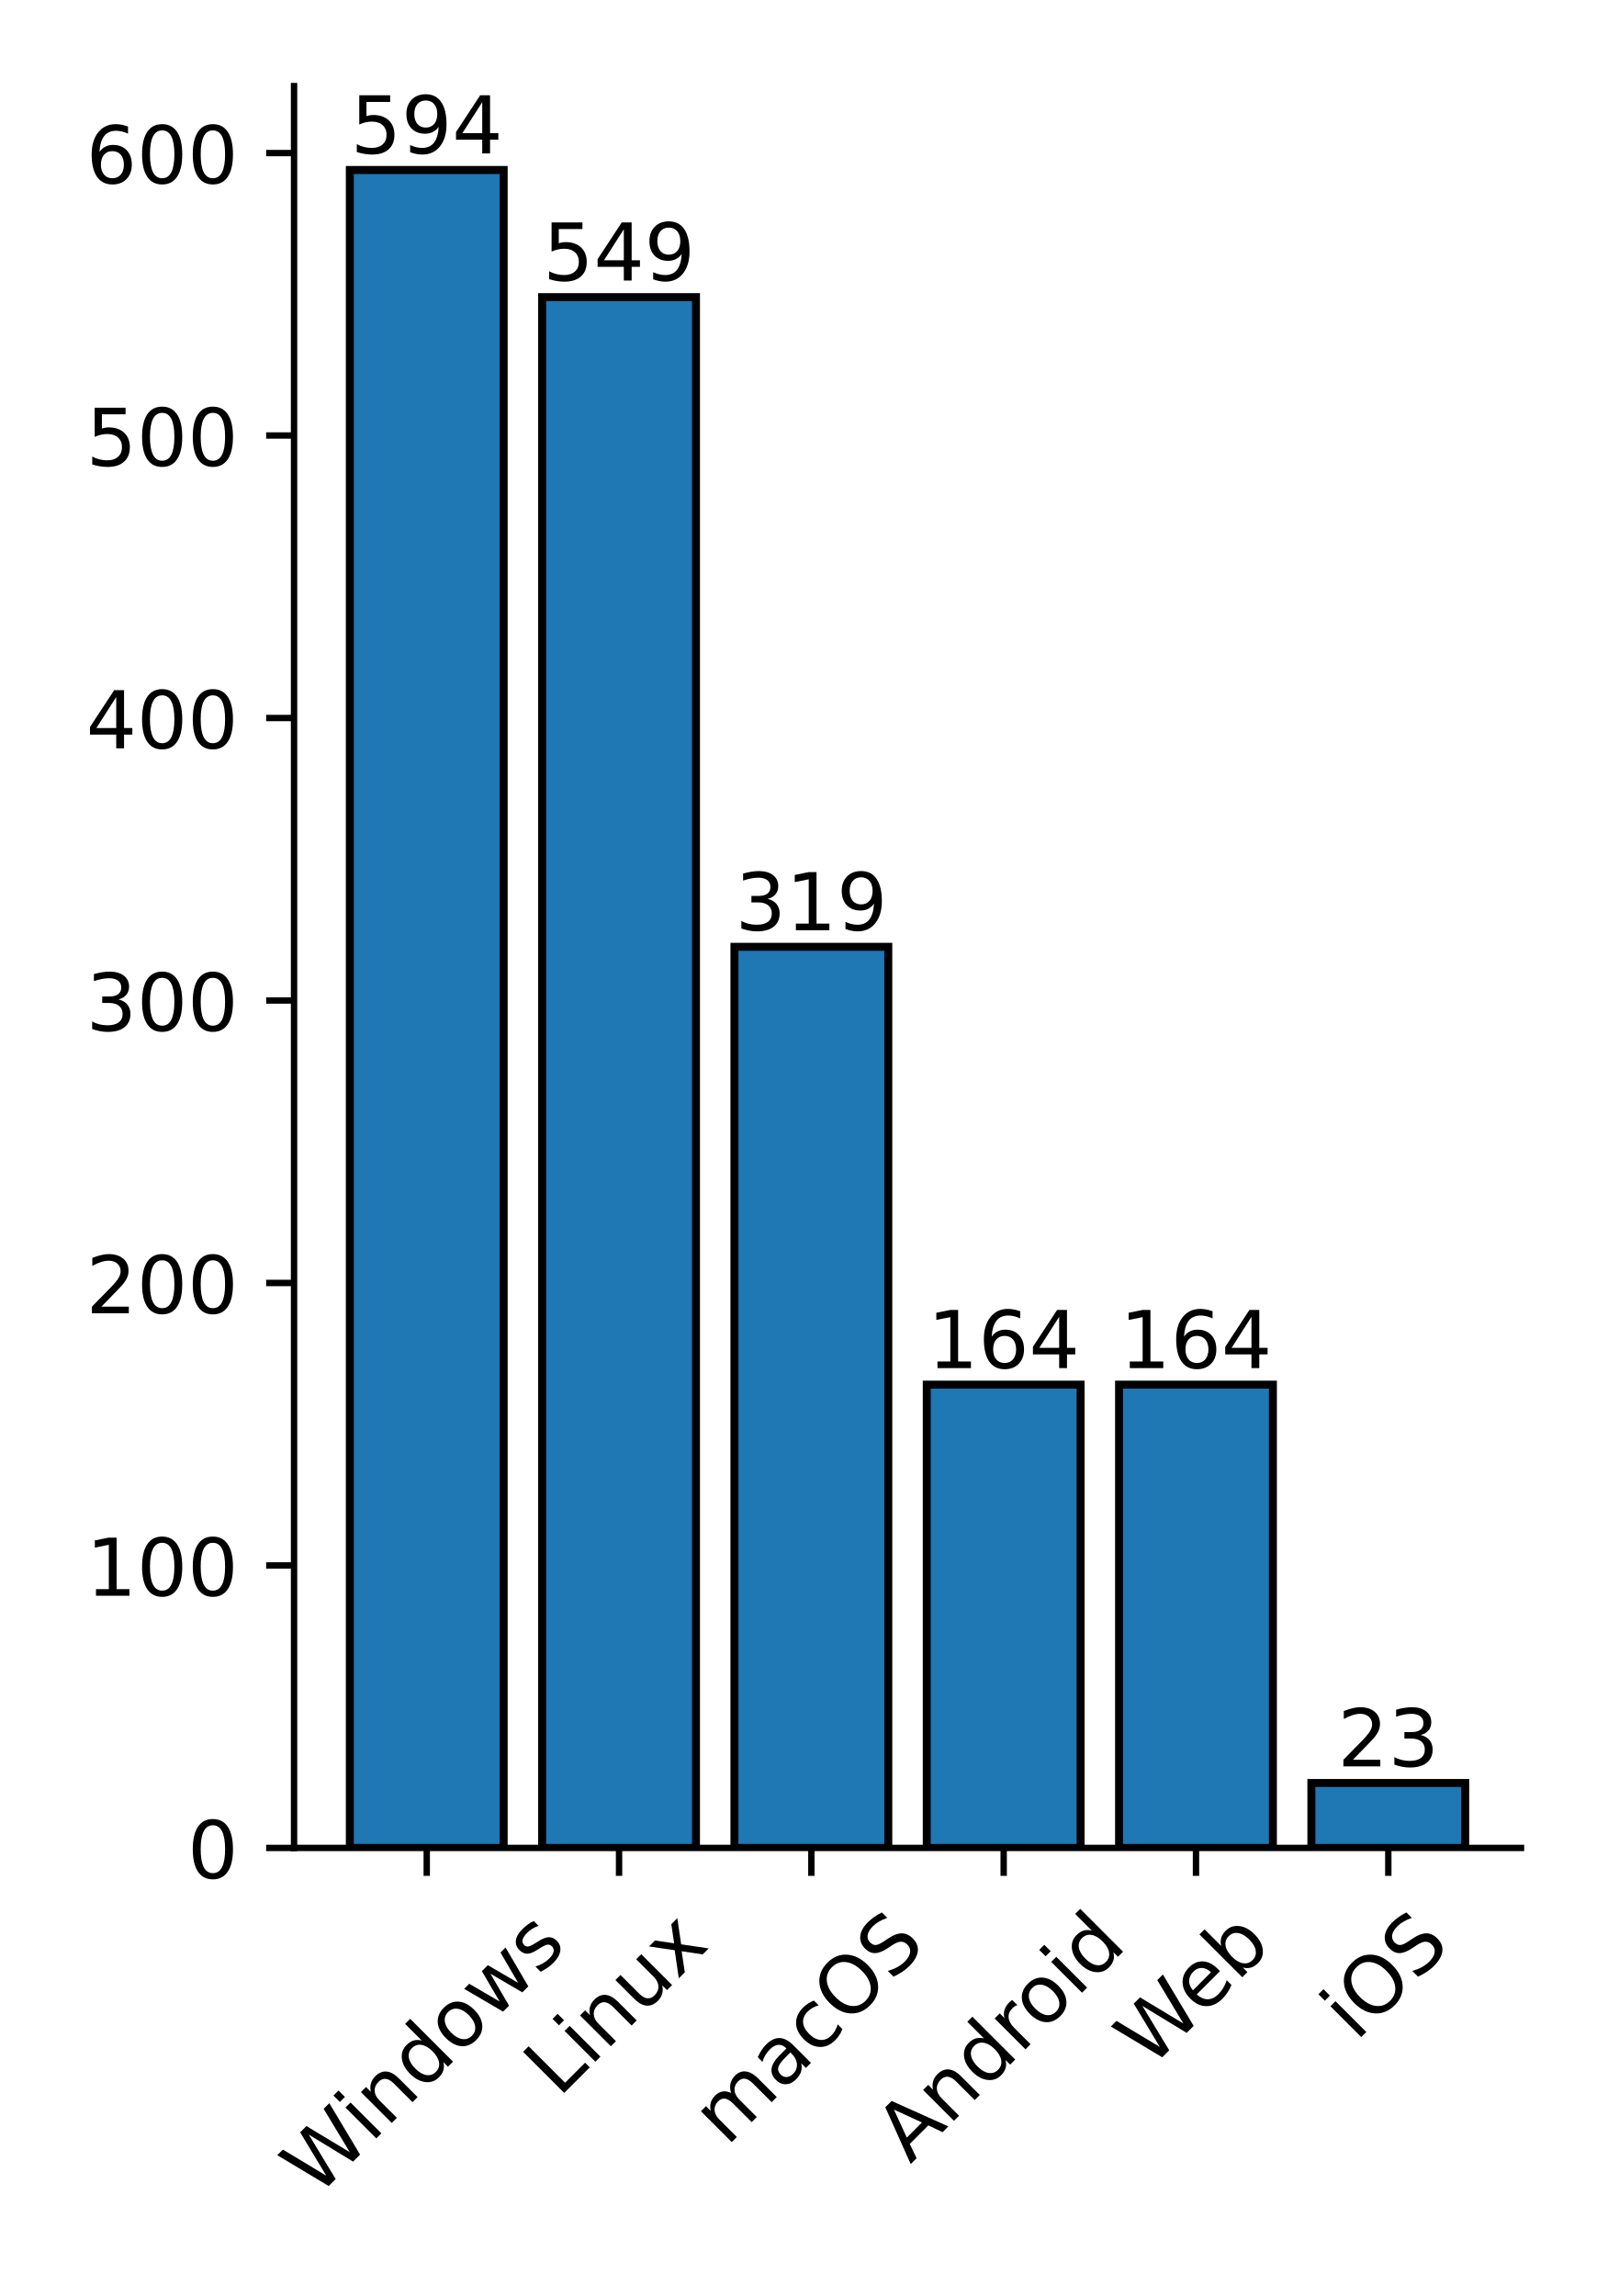
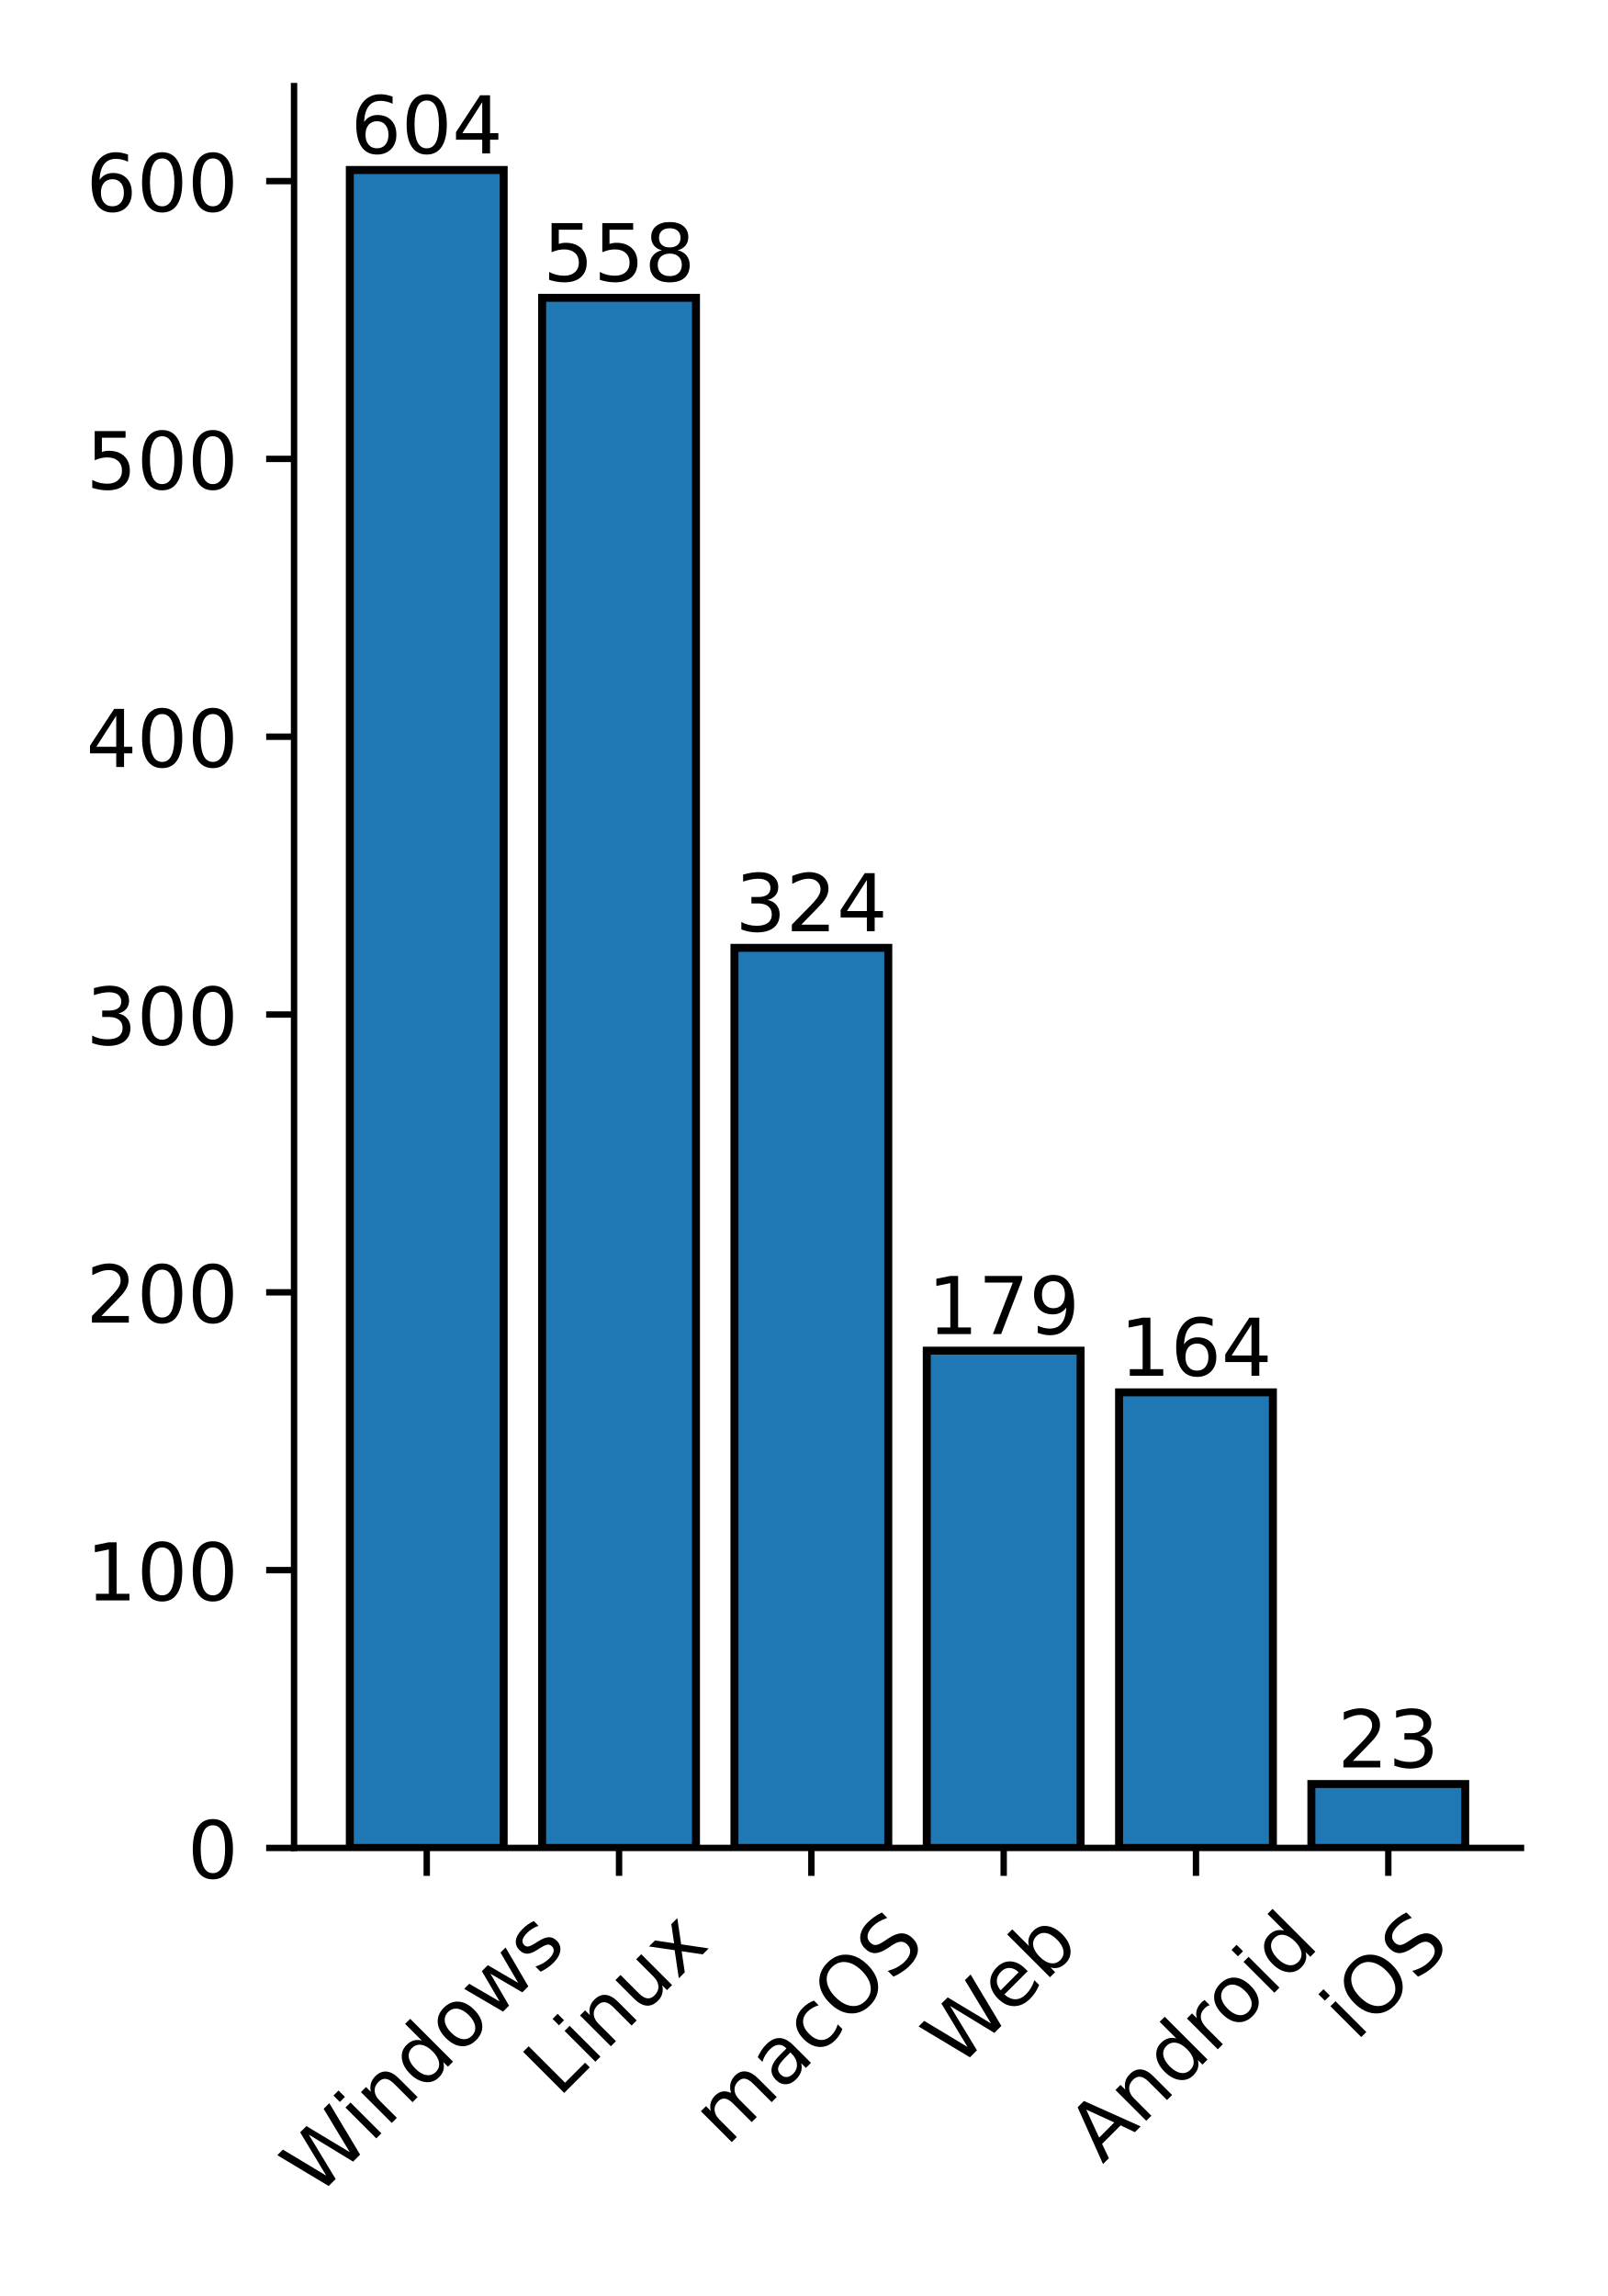
<svg xmlns="http://www.w3.org/2000/svg" xmlns:xlink="http://www.w3.org/1999/xlink" width="201.6pt" height="288pt" viewBox="0 0 201.6 288" version="1.1">
  <defs>
    <style type="text/css">*{stroke-linejoin: round; stroke-linecap: butt}</style>
  </defs>
  <g id="figure_1">
    <g id="patch_1">
      <path d="M 0 288  L 201.6 288  L 201.6 0  L 0 0  L 0 288  z " style="fill: none" />
    </g>
    <g id="axes_1">
      <g id="patch_2">
        <path d="M 36.888 231.796  L 190.8 231.796  L 190.8 10.8  L 36.888 10.8  L 36.888 231.796  z " style="fill: none" />
      </g>
      <g id="patch_3">
-         <path d="M 43.884 231.796  L 63.183 231.796  L 63.183 21.324  L 43.884 21.324  z " clip-path="url(#pc6f1766a4b)" style="fill: #1f77b4; stroke: #000000; stroke-linejoin: miter" />
+         <path d="M 43.884 231.796  L 63.183 231.796  L 63.183 21.324  L 43.884 21.324  z " clip-path="url(#pdd245bffb3)" style="fill: #1f77b4; stroke: #000000; stroke-linejoin: miter" />
      </g>
      <g id="patch_4">
-         <path d="M 68.008 231.796  L 87.307 231.796  L 87.307 37.269  L 68.008 37.269  z " clip-path="url(#pc6f1766a4b)" style="fill: #1f77b4; stroke: #000000; stroke-linejoin: miter" />
+         <path d="M 68.008 231.796  L 87.307 231.796  L 87.307 37.353  L 68.008 37.353  z " clip-path="url(#pdd245bffb3)" style="fill: #1f77b4; stroke: #000000; stroke-linejoin: miter" />
      </g>
      <g id="patch_5">
-         <path d="M 92.132 231.796  L 111.431 231.796  L 111.431 118.765  L 92.132 118.765  z " clip-path="url(#pc6f1766a4b)" style="fill: #1f77b4; stroke: #000000; stroke-linejoin: miter" />
+         <path d="M 92.132 231.796  L 111.431 231.796  L 111.431 118.894  L 92.132 118.894  z " clip-path="url(#pdd245bffb3)" style="fill: #1f77b4; stroke: #000000; stroke-linejoin: miter" />
      </g>
      <g id="patch_6">
-         <path d="M 116.256 231.796  L 135.556 231.796  L 135.556 173.686  L 116.256 173.686  z " clip-path="url(#pc6f1766a4b)" style="fill: #1f77b4; stroke: #000000; stroke-linejoin: miter" />
+         <path d="M 116.256 231.796  L 135.556 231.796  L 135.556 169.421  L 116.256 169.421  z " clip-path="url(#pdd245bffb3)" style="fill: #1f77b4; stroke: #000000; stroke-linejoin: miter" />
      </g>
      <g id="patch_7">
-         <path d="M 140.38 231.796  L 159.68 231.796  L 159.68 173.686  L 140.38 173.686  z " clip-path="url(#pc6f1766a4b)" style="fill: #1f77b4; stroke: #000000; stroke-linejoin: miter" />
+         <path d="M 140.38 231.796  L 159.68 231.796  L 159.68 174.648  L 140.38 174.648  z " clip-path="url(#pdd245bffb3)" style="fill: #1f77b4; stroke: #000000; stroke-linejoin: miter" />
      </g>
      <g id="patch_8">
-         <path d="M 164.505 231.796  L 183.804 231.796  L 183.804 223.647  L 164.505 223.647  z " clip-path="url(#pc6f1766a4b)" style="fill: #1f77b4; stroke: #000000; stroke-linejoin: miter" />
+         <path d="M 164.505 231.796  L 183.804 231.796  L 183.804 223.782  L 164.505 223.782  z " clip-path="url(#pdd245bffb3)" style="fill: #1f77b4; stroke: #000000; stroke-linejoin: miter" />
      </g>
      <g id="matplotlib.axis_1">
        <g id="xtick_1">
          <g id="line2d_1">
            <defs>
-               <path id="mdac3f5322a" d="M 0 0  L 0 3.5  " style="stroke: #000000; stroke-width: 0.8" />
+               <path id="m01b4580f7c" d="M 0 0  L 0 3.5  " style="stroke: #000000; stroke-width: 0.8" />
            </defs>
            <g>
-               <use xlink:href="#mdac3f5322a" x="53.533" y="231.796" style="stroke: #000000; stroke-width: 0.8" />
+               <use xlink:href="#m01b4580f7c" x="53.533" y="231.796" style="stroke: #000000; stroke-width: 0.8" />
            </g>
          </g>
          <g id="text_1">
-             <g transform="translate(39.7043 275.7294)rotate(-45)scale(0.1 -0.1)">
+             <g transform="translate(39.7043 275.7294) rotate(-45) scale(0.1 -0.1)">
              <defs>
                <path id="DejaVuSans-57" d="M 213 4666  L 850 4666  L 1831 722  L 2809 4666  L 3519 4666  L 4500 722  L 5478 4666  L 6119 4666  L 4947 0  L 4153 0  L 3169 4050  L 2175 0  L 1381 0  L 213 4666  z " transform="scale(0.015625)" />
                <path id="DejaVuSans-69" d="M 603 3500  L 1178 3500  L 1178 0  L 603 0  L 603 3500  z M 603 4863  L 1178 4863  L 1178 4134  L 603 4134  L 603 4863  z " transform="scale(0.015625)" />
                <path id="DejaVuSans-6e" d="M 3513 2113  L 3513 0  L 2938 0  L 2938 2094  Q 2938 2591 2744 2837  Q 2550 3084 2163 3084  Q 1697 3084 1428 2787  Q 1159 2491 1159 1978  L 1159 0  L 581 0  L 581 3500  L 1159 3500  L 1159 2956  Q 1366 3272 1645 3428  Q 1925 3584 2291 3584  Q 2894 3584 3203 3211  Q 3513 2838 3513 2113  z " transform="scale(0.015625)" />
                <path id="DejaVuSans-64" d="M 2906 2969  L 2906 4863  L 3481 4863  L 3481 0  L 2906 0  L 2906 525  Q 2725 213 2448 61  Q 2172 -91 1784 -91  Q 1150 -91 751 415  Q 353 922 353 1747  Q 353 2572 751 3078  Q 1150 3584 1784 3584  Q 2172 3584 2448 3432  Q 2725 3281 2906 2969  z M 947 1747  Q 947 1113 1208 752  Q 1469 391 1925 391  Q 2381 391 2643 752  Q 2906 1113 2906 1747  Q 2906 2381 2643 2742  Q 2381 3103 1925 3103  Q 1469 3103 1208 2742  Q 947 2381 947 1747  z " transform="scale(0.015625)" />
                <path id="DejaVuSans-6f" d="M 1959 3097  Q 1497 3097 1228 2736  Q 959 2375 959 1747  Q 959 1119 1226 758  Q 1494 397 1959 397  Q 2419 397 2687 759  Q 2956 1122 2956 1747  Q 2956 2369 2687 2733  Q 2419 3097 1959 3097  z M 1959 3584  Q 2709 3584 3137 3096  Q 3566 2609 3566 1747  Q 3566 888 3137 398  Q 2709 -91 1959 -91  Q 1206 -91 779 398  Q 353 888 353 1747  Q 353 2609 779 3096  Q 1206 3584 1959 3584  z " transform="scale(0.015625)" />
                <path id="DejaVuSans-77" d="M 269 3500  L 844 3500  L 1563 769  L 2278 3500  L 2956 3500  L 3675 769  L 4391 3500  L 4966 3500  L 4050 0  L 3372 0  L 2619 2869  L 1863 0  L 1184 0  L 269 3500  z " transform="scale(0.015625)" />
                <path id="DejaVuSans-73" d="M 2834 3397  L 2834 2853  Q 2591 2978 2328 3040  Q 2066 3103 1784 3103  Q 1356 3103 1142 2972  Q 928 2841 928 2578  Q 928 2378 1081 2264  Q 1234 2150 1697 2047  L 1894 2003  Q 2506 1872 2764 1633  Q 3022 1394 3022 966  Q 3022 478 2636 193  Q 2250 -91 1575 -91  Q 1294 -91 989 -36  Q 684 19 347 128  L 347 722  Q 666 556 975 473  Q 1284 391 1588 391  Q 1994 391 2212 530  Q 2431 669 2431 922  Q 2431 1156 2273 1281  Q 2116 1406 1581 1522  L 1381 1569  Q 847 1681 609 1914  Q 372 2147 372 2553  Q 372 3047 722 3315  Q 1072 3584 1716 3584  Q 2034 3584 2315 3537  Q 2597 3491 2834 3397  z " transform="scale(0.015625)" />
              </defs>
              <use xlink:href="#DejaVuSans-57" />
              <use xlink:href="#DejaVuSans-69" x="96.627" />
              <use xlink:href="#DejaVuSans-6e" x="124.41" />
              <use xlink:href="#DejaVuSans-64" x="187.789" />
              <use xlink:href="#DejaVuSans-6f" x="251.266" />
              <use xlink:href="#DejaVuSans-77" x="312.447" />
              <use xlink:href="#DejaVuSans-73" x="394.234" />
            </g>
          </g>
        </g>
        <g id="xtick_2">
          <g id="line2d_2">
            <g>
-               <use xlink:href="#mdac3f5322a" x="77.657" y="231.796" style="stroke: #000000; stroke-width: 0.8" />
+               <use xlink:href="#m01b4580f7c" x="77.657" y="231.796" style="stroke: #000000; stroke-width: 0.8" />
            </g>
          </g>
          <g id="text_2">
-             <g transform="translate(70.08254 263.2214)rotate(-45)scale(0.1 -0.1)">
+             <g transform="translate(70.08254 263.2214) rotate(-45) scale(0.1 -0.1)">
              <defs>
                <path id="DejaVuSans-4c" d="M 628 4666  L 1259 4666  L 1259 531  L 3531 531  L 3531 0  L 628 0  L 628 4666  z " transform="scale(0.015625)" />
                <path id="DejaVuSans-75" d="M 544 1381  L 544 3500  L 1119 3500  L 1119 1403  Q 1119 906 1312 657  Q 1506 409 1894 409  Q 2359 409 2629 706  Q 2900 1003 2900 1516  L 2900 3500  L 3475 3500  L 3475 0  L 2900 0  L 2900 538  Q 2691 219 2414 64  Q 2138 -91 1772 -91  Q 1169 -91 856 284  Q 544 659 544 1381  z M 1991 3584  L 1991 3584  z " transform="scale(0.015625)" />
                <path id="DejaVuSans-78" d="M 3513 3500  L 2247 1797  L 3578 0  L 2900 0  L 1881 1375  L 863 0  L 184 0  L 1544 1831  L 300 3500  L 978 3500  L 1906 2253  L 2834 3500  L 3513 3500  z " transform="scale(0.015625)" />
              </defs>
              <use xlink:href="#DejaVuSans-4c" />
              <use xlink:href="#DejaVuSans-69" x="55.713" />
              <use xlink:href="#DejaVuSans-6e" x="83.496" />
              <use xlink:href="#DejaVuSans-75" x="146.875" />
              <use xlink:href="#DejaVuSans-78" x="210.254" />
            </g>
          </g>
        </g>
        <g id="xtick_3">
          <g id="line2d_3">
            <g>
-               <use xlink:href="#mdac3f5322a" x="101.782" y="231.796" style="stroke: #000000; stroke-width: 0.8" />
+               <use xlink:href="#m01b4580f7c" x="101.782" y="231.796" style="stroke: #000000; stroke-width: 0.8" />
            </g>
          </g>
          <g id="text_3">
-             <g transform="translate(91.15073 269.3334)rotate(-45)scale(0.1 -0.1)">
+             <g transform="translate(91.15073 269.3334) rotate(-45) scale(0.1 -0.1)">
              <defs>
                <path id="DejaVuSans-6d" d="M 3328 2828  Q 3544 3216 3844 3400  Q 4144 3584 4550 3584  Q 5097 3584 5394 3201  Q 5691 2819 5691 2113  L 5691 0  L 5113 0  L 5113 2094  Q 5113 2597 4934 2840  Q 4756 3084 4391 3084  Q 3944 3084 3684 2787  Q 3425 2491 3425 1978  L 3425 0  L 2847 0  L 2847 2094  Q 2847 2600 2669 2842  Q 2491 3084 2119 3084  Q 1678 3084 1418 2786  Q 1159 2488 1159 1978  L 1159 0  L 581 0  L 581 3500  L 1159 3500  L 1159 2956  Q 1356 3278 1631 3431  Q 1906 3584 2284 3584  Q 2666 3584 2933 3390  Q 3200 3197 3328 2828  z " transform="scale(0.015625)" />
                <path id="DejaVuSans-61" d="M 2194 1759  Q 1497 1759 1228 1600  Q 959 1441 959 1056  Q 959 750 1161 570  Q 1363 391 1709 391  Q 2188 391 2477 730  Q 2766 1069 2766 1631  L 2766 1759  L 2194 1759  z M 3341 1997  L 3341 0  L 2766 0  L 2766 531  Q 2569 213 2275 61  Q 1981 -91 1556 -91  Q 1019 -91 701 211  Q 384 513 384 1019  Q 384 1609 779 1909  Q 1175 2209 1959 2209  L 2766 2209  L 2766 2266  Q 2766 2663 2505 2880  Q 2244 3097 1772 3097  Q 1472 3097 1187 3025  Q 903 2953 641 2809  L 641 3341  Q 956 3463 1253 3523  Q 1550 3584 1831 3584  Q 2591 3584 2966 3190  Q 3341 2797 3341 1997  z " transform="scale(0.015625)" />
                <path id="DejaVuSans-63" d="M 3122 3366  L 3122 2828  Q 2878 2963 2633 3030  Q 2388 3097 2138 3097  Q 1578 3097 1268 2742  Q 959 2388 959 1747  Q 959 1106 1268 751  Q 1578 397 2138 397  Q 2388 397 2633 464  Q 2878 531 3122 666  L 3122 134  Q 2881 22 2623 -34  Q 2366 -91 2075 -91  Q 1284 -91 818 406  Q 353 903 353 1747  Q 353 2603 823 3093  Q 1294 3584 2113 3584  Q 2378 3584 2631 3529  Q 2884 3475 3122 3366  z " transform="scale(0.015625)" />
                <path id="DejaVuSans-4f" d="M 2522 4238  Q 1834 4238 1429 3725  Q 1025 3213 1025 2328  Q 1025 1447 1429 934  Q 1834 422 2522 422  Q 3209 422 3611 934  Q 4013 1447 4013 2328  Q 4013 3213 3611 3725  Q 3209 4238 2522 4238  z M 2522 4750  Q 3503 4750 4090 4092  Q 4678 3434 4678 2328  Q 4678 1225 4090 567  Q 3503 -91 2522 -91  Q 1538 -91 948 565  Q 359 1222 359 2328  Q 359 3434 948 4092  Q 1538 4750 2522 4750  z " transform="scale(0.015625)" />
                <path id="DejaVuSans-53" d="M 3425 4513  L 3425 3897  Q 3066 4069 2747 4153  Q 2428 4238 2131 4238  Q 1616 4238 1336 4038  Q 1056 3838 1056 3469  Q 1056 3159 1242 3001  Q 1428 2844 1947 2747  L 2328 2669  Q 3034 2534 3370 2195  Q 3706 1856 3706 1288  Q 3706 609 3251 259  Q 2797 -91 1919 -91  Q 1588 -91 1214 -16  Q 841 59 441 206  L 441 856  Q 825 641 1194 531  Q 1563 422 1919 422  Q 2459 422 2753 634  Q 3047 847 3047 1241  Q 3047 1584 2836 1778  Q 2625 1972 2144 2069  L 1759 2144  Q 1053 2284 737 2584  Q 422 2884 422 3419  Q 422 4038 858 4394  Q 1294 4750 2059 4750  Q 2388 4750 2728 4690  Q 3069 4631 3425 4513  z " transform="scale(0.015625)" />
              </defs>
              <use xlink:href="#DejaVuSans-6d" />
              <use xlink:href="#DejaVuSans-61" x="97.412" />
              <use xlink:href="#DejaVuSans-63" x="158.691" />
              <use xlink:href="#DejaVuSans-4f" x="213.672" />
              <use xlink:href="#DejaVuSans-53" x="292.383" />
            </g>
          </g>
        </g>
        <g id="xtick_4">
          <g id="line2d_4">
            <g>
-               <use xlink:href="#mdac3f5322a" x="125.906" y="231.796" style="stroke: #000000; stroke-width: 0.8" />
+               <use xlink:href="#m01b4580f7c" x="125.906" y="231.796" style="stroke: #000000; stroke-width: 0.8" />
            </g>
          </g>
          <g id="text_4">
-             <g transform="translate(114.1894 271.5045)rotate(-45)scale(0.1 -0.1)">
+             <g transform="translate(120.149 259.5853) rotate(-45) scale(0.1 -0.1)">
+               <defs>
+                 <path id="DejaVuSans-65" d="M 3597 1894  L 3597 1613  L 953 1613  Q 991 1019 1311 708  Q 1631 397 2203 397  Q 2534 397 2845 478  Q 3156 559 3463 722  L 3463 178  Q 3153 47 2828 -22  Q 2503 -91 2169 -91  Q 1331 -91 842 396  Q 353 884 353 1716  Q 353 2575 817 3079  Q 1281 3584 2069 3584  Q 2775 3584 3186 3129  Q 3597 2675 3597 1894  z M 3022 2063  Q 3016 2534 2758 2815  Q 2500 3097 2075 3097  Q 1594 3097 1305 2825  Q 1016 2553 972 2059  L 3022 2063  z " transform="scale(0.015625)" />
+                 <path id="DejaVuSans-62" d="M 3116 1747  Q 3116 2381 2855 2742  Q 2594 3103 2138 3103  Q 1681 3103 1420 2742  Q 1159 2381 1159 1747  Q 1159 1113 1420 752  Q 1681 391 2138 391  Q 2594 391 2855 752  Q 3116 1113 3116 1747  z M 1159 2969  Q 1341 3281 1617 3432  Q 1894 3584 2278 3584  Q 2916 3584 3314 3078  Q 3713 2572 3713 1747  Q 3713 922 3314 415  Q 2916 -91 2278 -91  Q 1894 -91 1617 61  Q 1341 213 1159 525  L 1159 0  L 581 0  L 581 4863  L 1159 4863  L 1159 2969  z " transform="scale(0.015625)" />
+               </defs>
+               <use xlink:href="#DejaVuSans-57" />
+               <use xlink:href="#DejaVuSans-65" x="93.002" />
+               <use xlink:href="#DejaVuSans-62" x="154.525" />
+             </g>
+           </g>
+         </g>
+         <g id="xtick_5">
+           <g id="line2d_5">
+             <g>
+               <use xlink:href="#m01b4580f7c" x="150.03" y="231.796" style="stroke: #000000; stroke-width: 0.8" />
+             </g>
+           </g>
+           <g id="text_5">
+             <g transform="translate(138.3136 271.5045) rotate(-45) scale(0.1 -0.1)">
              <defs>
                <path id="DejaVuSans-41" d="M 2188 4044  L 1331 1722  L 3047 1722  L 2188 4044  z M 1831 4666  L 2547 4666  L 4325 0  L 3669 0  L 3244 1197  L 1141 1197  L 716 0  L 50 0  L 1831 4666  z " transform="scale(0.015625)" />
                <path id="DejaVuSans-72" d="M 2631 2963  Q 2534 3019 2420 3045  Q 2306 3072 2169 3072  Q 1681 3072 1420 2755  Q 1159 2438 1159 1844  L 1159 0  L 581 0  L 581 3500  L 1159 3500  L 1159 2956  Q 1341 3275 1631 3429  Q 1922 3584 2338 3584  Q 2397 3584 2469 3576  Q 2541 3569 2628 3553  L 2631 2963  z " transform="scale(0.015625)" />
              </defs>
              <use xlink:href="#DejaVuSans-41" />
              <use xlink:href="#DejaVuSans-6e" x="68.408" />
              <use xlink:href="#DejaVuSans-64" x="131.787" />
              <use xlink:href="#DejaVuSans-72" x="195.264" />
              <use xlink:href="#DejaVuSans-6f" x="234.127" />
              <use xlink:href="#DejaVuSans-69" x="295.309" />
              <use xlink:href="#DejaVuSans-64" x="323.092" />
            </g>
          </g>
        </g>
-         <g id="xtick_5">
-           <g id="line2d_5">
-             <g>
-               <use xlink:href="#mdac3f5322a" x="150.03" y="231.796" style="stroke: #000000; stroke-width: 0.8" />
-             </g>
-           </g>
-           <g id="text_5">
-             <g transform="translate(144.2732 259.5853)rotate(-45)scale(0.1 -0.1)">
-               <defs>
-                 <path id="DejaVuSans-65" d="M 3597 1894  L 3597 1613  L 953 1613  Q 991 1019 1311 708  Q 1631 397 2203 397  Q 2534 397 2845 478  Q 3156 559 3463 722  L 3463 178  Q 3153 47 2828 -22  Q 2503 -91 2169 -91  Q 1331 -91 842 396  Q 353 884 353 1716  Q 353 2575 817 3079  Q 1281 3584 2069 3584  Q 2775 3584 3186 3129  Q 3597 2675 3597 1894  z M 3022 2063  Q 3016 2534 2758 2815  Q 2500 3097 2075 3097  Q 1594 3097 1305 2825  Q 1016 2553 972 2059  L 3022 2063  z " transform="scale(0.015625)" />
-                 <path id="DejaVuSans-62" d="M 3116 1747  Q 3116 2381 2855 2742  Q 2594 3103 2138 3103  Q 1681 3103 1420 2742  Q 1159 2381 1159 1747  Q 1159 1113 1420 752  Q 1681 391 2138 391  Q 2594 391 2855 752  Q 3116 1113 3116 1747  z M 1159 2969  Q 1341 3281 1617 3432  Q 1894 3584 2278 3584  Q 2916 3584 3314 3078  Q 3713 2572 3713 1747  Q 3713 922 3314 415  Q 2916 -91 2278 -91  Q 1894 -91 1617 61  Q 1341 213 1159 525  L 1159 0  L 581 0  L 581 4863  L 1159 4863  L 1159 2969  z " transform="scale(0.015625)" />
-               </defs>
-               <use xlink:href="#DejaVuSans-57" />
-               <use xlink:href="#DejaVuSans-65" x="93.002" />
-               <use xlink:href="#DejaVuSans-62" x="154.525" />
-             </g>
-           </g>
-         </g>
        <g id="xtick_6">
          <g id="line2d_6">
            <g>
-               <use xlink:href="#mdac3f5322a" x="174.154" y="231.796" style="stroke: #000000; stroke-width: 0.8" />
+               <use xlink:href="#m01b4580f7c" x="174.154" y="231.796" style="stroke: #000000; stroke-width: 0.8" />
            </g>
          </g>
          <g id="text_6">
-             <g transform="translate(170.0956 256.189)rotate(-45)scale(0.1 -0.1)">
+             <g transform="translate(170.0956 256.189) rotate(-45) scale(0.1 -0.1)">
              <use xlink:href="#DejaVuSans-69" />
              <use xlink:href="#DejaVuSans-4f" x="27.783" />
              <use xlink:href="#DejaVuSans-53" x="106.494" />
            </g>
          </g>
        </g>
      </g>
      <g id="matplotlib.axis_2">
        <g id="ytick_1">
          <g id="line2d_7">
            <defs>
-               <path id="m1eefa09731" d="M 0 0  L -3.5 0  " style="stroke: #000000; stroke-width: 0.8" />
+               <path id="meef31428c1" d="M 0 0  L -3.5 0  " style="stroke: #000000; stroke-width: 0.8" />
            </defs>
            <g>
-               <use xlink:href="#m1eefa09731" x="36.888" y="231.796" style="stroke: #000000; stroke-width: 0.8" />
+               <use xlink:href="#meef31428c1" x="36.888" y="231.796" style="stroke: #000000; stroke-width: 0.8" />
            </g>
          </g>
          <g id="text_7">
-             <g transform="translate(23.525 235.5956)scale(0.1 -0.1)">
+             <g transform="translate(23.525 235.5956) scale(0.1 -0.1)">
              <defs>
                <path id="DejaVuSans-30" d="M 2034 4250  Q 1547 4250 1301 3770  Q 1056 3291 1056 2328  Q 1056 1369 1301 889  Q 1547 409 2034 409  Q 2525 409 2770 889  Q 3016 1369 3016 2328  Q 3016 3291 2770 3770  Q 2525 4250 2034 4250  z M 2034 4750  Q 2819 4750 3233 4129  Q 3647 3509 3647 2328  Q 3647 1150 3233 529  Q 2819 -91 2034 -91  Q 1250 -91 836 529  Q 422 1150 422 2328  Q 422 3509 836 4129  Q 1250 4750 2034 4750  z " transform="scale(0.015625)" />
              </defs>
              <use xlink:href="#DejaVuSans-30" />
            </g>
          </g>
        </g>
        <g id="ytick_2">
          <g id="line2d_8">
            <g>
-               <use xlink:href="#m1eefa09731" x="36.888" y="196.363" style="stroke: #000000; stroke-width: 0.8" />
+               <use xlink:href="#meef31428c1" x="36.888" y="196.95" style="stroke: #000000; stroke-width: 0.8" />
            </g>
          </g>
          <g id="text_8">
-             <g transform="translate(10.8 200.1625)scale(0.1 -0.1)">
+             <g transform="translate(10.8 200.7491) scale(0.1 -0.1)">
              <defs>
                <path id="DejaVuSans-31" d="M 794 531  L 1825 531  L 1825 4091  L 703 3866  L 703 4441  L 1819 4666  L 2450 4666  L 2450 531  L 3481 531  L 3481 0  L 794 0  L 794 531  z " transform="scale(0.015625)" />
              </defs>
              <use xlink:href="#DejaVuSans-31" />
              <use xlink:href="#DejaVuSans-30" x="63.623" />
              <use xlink:href="#DejaVuSans-30" x="127.246" />
            </g>
          </g>
        </g>
        <g id="ytick_3">
          <g id="line2d_9">
            <g>
-               <use xlink:href="#m1eefa09731" x="36.888" y="160.93" style="stroke: #000000; stroke-width: 0.8" />
+               <use xlink:href="#meef31428c1" x="36.888" y="162.103" style="stroke: #000000; stroke-width: 0.8" />
            </g>
          </g>
          <g id="text_9">
-             <g transform="translate(10.8 164.7293)scale(0.1 -0.1)">
+             <g transform="translate(10.8 165.9026) scale(0.1 -0.1)">
              <defs>
                <path id="DejaVuSans-32" d="M 1228 531  L 3431 531  L 3431 0  L 469 0  L 469 531  Q 828 903 1448 1529  Q 2069 2156 2228 2338  Q 2531 2678 2651 2914  Q 2772 3150 2772 3378  Q 2772 3750 2511 3984  Q 2250 4219 1831 4219  Q 1534 4219 1204 4116  Q 875 4013 500 3803  L 500 4441  Q 881 4594 1212 4672  Q 1544 4750 1819 4750  Q 2544 4750 2975 4387  Q 3406 4025 3406 3419  Q 3406 3131 3298 2873  Q 3191 2616 2906 2266  Q 2828 2175 2409 1742  Q 1991 1309 1228 531  z " transform="scale(0.015625)" />
              </defs>
              <use xlink:href="#DejaVuSans-32" />
              <use xlink:href="#DejaVuSans-30" x="63.623" />
              <use xlink:href="#DejaVuSans-30" x="127.246" />
            </g>
          </g>
        </g>
        <g id="ytick_4">
          <g id="line2d_10">
            <g>
-               <use xlink:href="#m1eefa09731" x="36.888" y="125.497" style="stroke: #000000; stroke-width: 0.8" />
+               <use xlink:href="#meef31428c1" x="36.888" y="127.257" style="stroke: #000000; stroke-width: 0.8" />
            </g>
          </g>
          <g id="text_10">
-             <g transform="translate(10.8 129.2962)scale(0.1 -0.1)">
+             <g transform="translate(10.8 131.0562) scale(0.1 -0.1)">
              <defs>
                <path id="DejaVuSans-33" d="M 2597 2516  Q 3050 2419 3304 2112  Q 3559 1806 3559 1356  Q 3559 666 3084 287  Q 2609 -91 1734 -91  Q 1441 -91 1130 -33  Q 819 25 488 141  L 488 750  Q 750 597 1062 519  Q 1375 441 1716 441  Q 2309 441 2620 675  Q 2931 909 2931 1356  Q 2931 1769 2642 2001  Q 2353 2234 1838 2234  L 1294 2234  L 1294 2753  L 1863 2753  Q 2328 2753 2575 2939  Q 2822 3125 2822 3475  Q 2822 3834 2567 4026  Q 2313 4219 1838 4219  Q 1578 4219 1281 4162  Q 984 4106 628 3988  L 628 4550  Q 988 4650 1302 4700  Q 1616 4750 1894 4750  Q 2613 4750 3031 4423  Q 3450 4097 3450 3541  Q 3450 3153 3228 2886  Q 3006 2619 2597 2516  z " transform="scale(0.015625)" />
              </defs>
              <use xlink:href="#DejaVuSans-33" />
              <use xlink:href="#DejaVuSans-30" x="63.623" />
              <use xlink:href="#DejaVuSans-30" x="127.246" />
            </g>
          </g>
        </g>
        <g id="ytick_5">
          <g id="line2d_11">
            <g>
-               <use xlink:href="#m1eefa09731" x="36.888" y="90.064" style="stroke: #000000; stroke-width: 0.8" />
+               <use xlink:href="#meef31428c1" x="36.888" y="92.41" style="stroke: #000000; stroke-width: 0.8" />
            </g>
          </g>
          <g id="text_11">
-             <g transform="translate(10.8 93.86311)scale(0.1 -0.1)">
+             <g transform="translate(10.8 96.20967) scale(0.1 -0.1)">
              <defs>
                <path id="DejaVuSans-34" d="M 2419 4116  L 825 1625  L 2419 1625  L 2419 4116  z M 2253 4666  L 3047 4666  L 3047 1625  L 3713 1625  L 3713 1100  L 3047 1100  L 3047 0  L 2419 0  L 2419 1100  L 313 1100  L 313 1709  L 2253 4666  z " transform="scale(0.015625)" />
              </defs>
              <use xlink:href="#DejaVuSans-34" />
              <use xlink:href="#DejaVuSans-30" x="63.623" />
              <use xlink:href="#DejaVuSans-30" x="127.246" />
            </g>
          </g>
        </g>
        <g id="ytick_6">
          <g id="line2d_12">
            <g>
-               <use xlink:href="#m1eefa09731" x="36.888" y="54.631" style="stroke: #000000; stroke-width: 0.8" />
+               <use xlink:href="#meef31428c1" x="36.888" y="57.564" style="stroke: #000000; stroke-width: 0.8" />
            </g>
          </g>
          <g id="text_12">
-             <g transform="translate(10.8 58.42999)scale(0.1 -0.1)">
+             <g transform="translate(10.8 61.36319) scale(0.1 -0.1)">
              <defs>
                <path id="DejaVuSans-35" d="M 691 4666  L 3169 4666  L 3169 4134  L 1269 4134  L 1269 2991  Q 1406 3038 1543 3061  Q 1681 3084 1819 3084  Q 2600 3084 3056 2656  Q 3513 2228 3513 1497  Q 3513 744 3044 326  Q 2575 -91 1722 -91  Q 1428 -91 1123 -41  Q 819 9 494 109  L 494 744  Q 775 591 1075 516  Q 1375 441 1709 441  Q 2250 441 2565 725  Q 2881 1009 2881 1497  Q 2881 1984 2565 2268  Q 2250 2553 1709 2553  Q 1456 2553 1204 2497  Q 953 2441 691 2322  L 691 4666  z " transform="scale(0.015625)" />
              </defs>
              <use xlink:href="#DejaVuSans-35" />
              <use xlink:href="#DejaVuSans-30" x="63.623" />
              <use xlink:href="#DejaVuSans-30" x="127.246" />
            </g>
          </g>
        </g>
        <g id="ytick_7">
          <g id="line2d_13">
            <g>
-               <use xlink:href="#m1eefa09731" x="36.888" y="19.198" style="stroke: #000000; stroke-width: 0.8" />
+               <use xlink:href="#meef31428c1" x="36.888" y="22.717" style="stroke: #000000; stroke-width: 0.8" />
            </g>
          </g>
          <g id="text_13">
-             <g transform="translate(10.8 22.99687)scale(0.1 -0.1)">
+             <g transform="translate(10.8 26.51671) scale(0.1 -0.1)">
              <defs>
                <path id="DejaVuSans-36" d="M 2113 2584  Q 1688 2584 1439 2293  Q 1191 2003 1191 1497  Q 1191 994 1439 701  Q 1688 409 2113 409  Q 2538 409 2786 701  Q 3034 994 3034 1497  Q 3034 2003 2786 2293  Q 2538 2584 2113 2584  z M 3366 4563  L 3366 3988  Q 3128 4100 2886 4159  Q 2644 4219 2406 4219  Q 1781 4219 1451 3797  Q 1122 3375 1075 2522  Q 1259 2794 1537 2939  Q 1816 3084 2150 3084  Q 2853 3084 3261 2657  Q 3669 2231 3669 1497  Q 3669 778 3244 343  Q 2819 -91 2113 -91  Q 1303 -91 875 529  Q 447 1150 447 2328  Q 447 3434 972 4092  Q 1497 4750 2381 4750  Q 2619 4750 2861 4703  Q 3103 4656 3366 4563  z " transform="scale(0.015625)" />
              </defs>
              <use xlink:href="#DejaVuSans-36" />
              <use xlink:href="#DejaVuSans-30" x="63.623" />
              <use xlink:href="#DejaVuSans-30" x="127.246" />
            </g>
          </g>
        </g>
      </g>
      <g id="patch_9">
        <path d="M 36.888 231.796  L 36.888 10.8  " style="fill: none; stroke: #000000; stroke-width: 0.8; stroke-linejoin: miter; stroke-linecap: square" />
      </g>
      <g id="patch_10">
        <path d="M 36.888 231.796  L 190.8 231.796  " style="fill: none; stroke: #000000; stroke-width: 0.8; stroke-linejoin: miter; stroke-linecap: square" />
      </g>
      <g id="text_14">
-         <g transform="translate(43.98946 19.24395)scale(0.1 -0.1)">
+         <g transform="translate(43.98946 19.24395) scale(0.1 -0.1)">
+           <use xlink:href="#DejaVuSans-36" />
+           <use xlink:href="#DejaVuSans-30" x="63.623" />
+           <use xlink:href="#DejaVuSans-34" x="127.246" />
+         </g>
+       </g>
+       <g id="text_15">
+         <g transform="translate(68.11368 35.27333) scale(0.1 -0.1)">
          <defs>
+             <path id="DejaVuSans-38" d="M 2034 2216  Q 1584 2216 1326 1975  Q 1069 1734 1069 1313  Q 1069 891 1326 650  Q 1584 409 2034 409  Q 2484 409 2743 651  Q 3003 894 3003 1313  Q 3003 1734 2745 1975  Q 2488 2216 2034 2216  z M 1403 2484  Q 997 2584 770 2862  Q 544 3141 544 3541  Q 544 4100 942 4425  Q 1341 4750 2034 4750  Q 2731 4750 3128 4425  Q 3525 4100 3525 3541  Q 3525 3141 3298 2862  Q 3072 2584 2669 2484  Q 3125 2378 3379 2068  Q 3634 1759 3634 1313  Q 3634 634 3220 271  Q 2806 -91 2034 -91  Q 1263 -91 848 271  Q 434 634 434 1313  Q 434 1759 690 2068  Q 947 2378 1403 2484  z M 1172 3481  Q 1172 3119 1398 2916  Q 1625 2713 2034 2713  Q 2441 2713 2670 2916  Q 2900 3119 2900 3481  Q 2900 3844 2670 4047  Q 2441 4250 2034 4250  Q 1625 4250 1398 4047  Q 1172 3844 1172 3481  z " transform="scale(0.015625)" />
+           </defs>
+           <use xlink:href="#DejaVuSans-35" />
+           <use xlink:href="#DejaVuSans-35" x="63.623" />
+           <use xlink:href="#DejaVuSans-38" x="127.246" />
+         </g>
+       </g>
+       <g id="text_16">
+         <g transform="translate(92.23789 116.8141) scale(0.1 -0.1)">
+           <use xlink:href="#DejaVuSans-33" />
+           <use xlink:href="#DejaVuSans-32" x="63.623" />
+           <use xlink:href="#DejaVuSans-34" x="127.246" />
+         </g>
+       </g>
+       <g id="text_17">
+         <g transform="translate(116.3621 167.3415) scale(0.1 -0.1)">
+           <defs>
+             <path id="DejaVuSans-37" d="M 525 4666  L 3525 4666  L 3525 4397  L 1831 0  L 1172 0  L 2766 4134  L 525 4134  L 525 4666  z " transform="scale(0.015625)" />
            <path id="DejaVuSans-39" d="M 703 97  L 703 672  Q 941 559 1184 500  Q 1428 441 1663 441  Q 2288 441 2617 861  Q 2947 1281 2994 2138  Q 2813 1869 2534 1725  Q 2256 1581 1919 1581  Q 1219 1581 811 2004  Q 403 2428 403 3163  Q 403 3881 828 4315  Q 1253 4750 1959 4750  Q 2769 4750 3195 4129  Q 3622 3509 3622 2328  Q 3622 1225 3098 567  Q 2575 -91 1691 -91  Q 1453 -91 1209 -44  Q 966 3 703 97  z M 1959 2075  Q 2384 2075 2632 2365  Q 2881 2656 2881 3163  Q 2881 3666 2632 3958  Q 2384 4250 1959 4250  Q 1534 4250 1286 3958  Q 1038 3666 1038 3163  Q 1038 2656 1286 2365  Q 1534 2075 1959 2075  z " transform="scale(0.015625)" />
          </defs>
-           <use xlink:href="#DejaVuSans-35" />
-           <use xlink:href="#DejaVuSans-39" x="63.623" />
-           <use xlink:href="#DejaVuSans-34" x="127.246" />
-         </g>
-       </g>
-       <g id="text_15">
-         <g transform="translate(68.11368 35.18885)scale(0.1 -0.1)">
-           <use xlink:href="#DejaVuSans-35" />
-           <use xlink:href="#DejaVuSans-34" x="63.623" />
+           <use xlink:href="#DejaVuSans-31" />
+           <use xlink:href="#DejaVuSans-37" x="63.623" />
          <use xlink:href="#DejaVuSans-39" x="127.246" />
        </g>
      </g>
-       <g id="text_16">
-         <g transform="translate(92.23789 116.685)scale(0.1 -0.1)">
-           <use xlink:href="#DejaVuSans-33" />
-           <use xlink:href="#DejaVuSans-31" x="63.623" />
-           <use xlink:href="#DejaVuSans-39" x="127.246" />
-         </g>
-       </g>
-       <g id="text_17">
-         <g transform="translate(116.3621 171.6064)scale(0.1 -0.1)">
+       <g id="text_18">
+         <g transform="translate(140.4863 172.5685) scale(0.1 -0.1)">
          <use xlink:href="#DejaVuSans-31" />
          <use xlink:href="#DejaVuSans-36" x="63.623" />
          <use xlink:href="#DejaVuSans-34" x="127.246" />
        </g>
      </g>
-       <g id="text_18">
-         <g transform="translate(140.4863 171.6064)scale(0.1 -0.1)">
-           <use xlink:href="#DejaVuSans-31" />
-           <use xlink:href="#DejaVuSans-36" x="63.623" />
-           <use xlink:href="#DejaVuSans-34" x="127.246" />
-         </g>
-       </g>
      <g id="text_19">
-         <g transform="translate(167.7918 221.5671)scale(0.1 -0.1)">
+         <g transform="translate(167.7918 221.702) scale(0.1 -0.1)">
          <use xlink:href="#DejaVuSans-32" />
          <use xlink:href="#DejaVuSans-33" x="63.623" />
        </g>
      </g>
    </g>
  </g>
  <defs>
-     <clipPath id="pc6f1766a4b">
+     <clipPath id="pdd245bffb3">
      <rect x="36.888" y="10.8" width="153.912" height="220.996" />
    </clipPath>
  </defs>
</svg>
